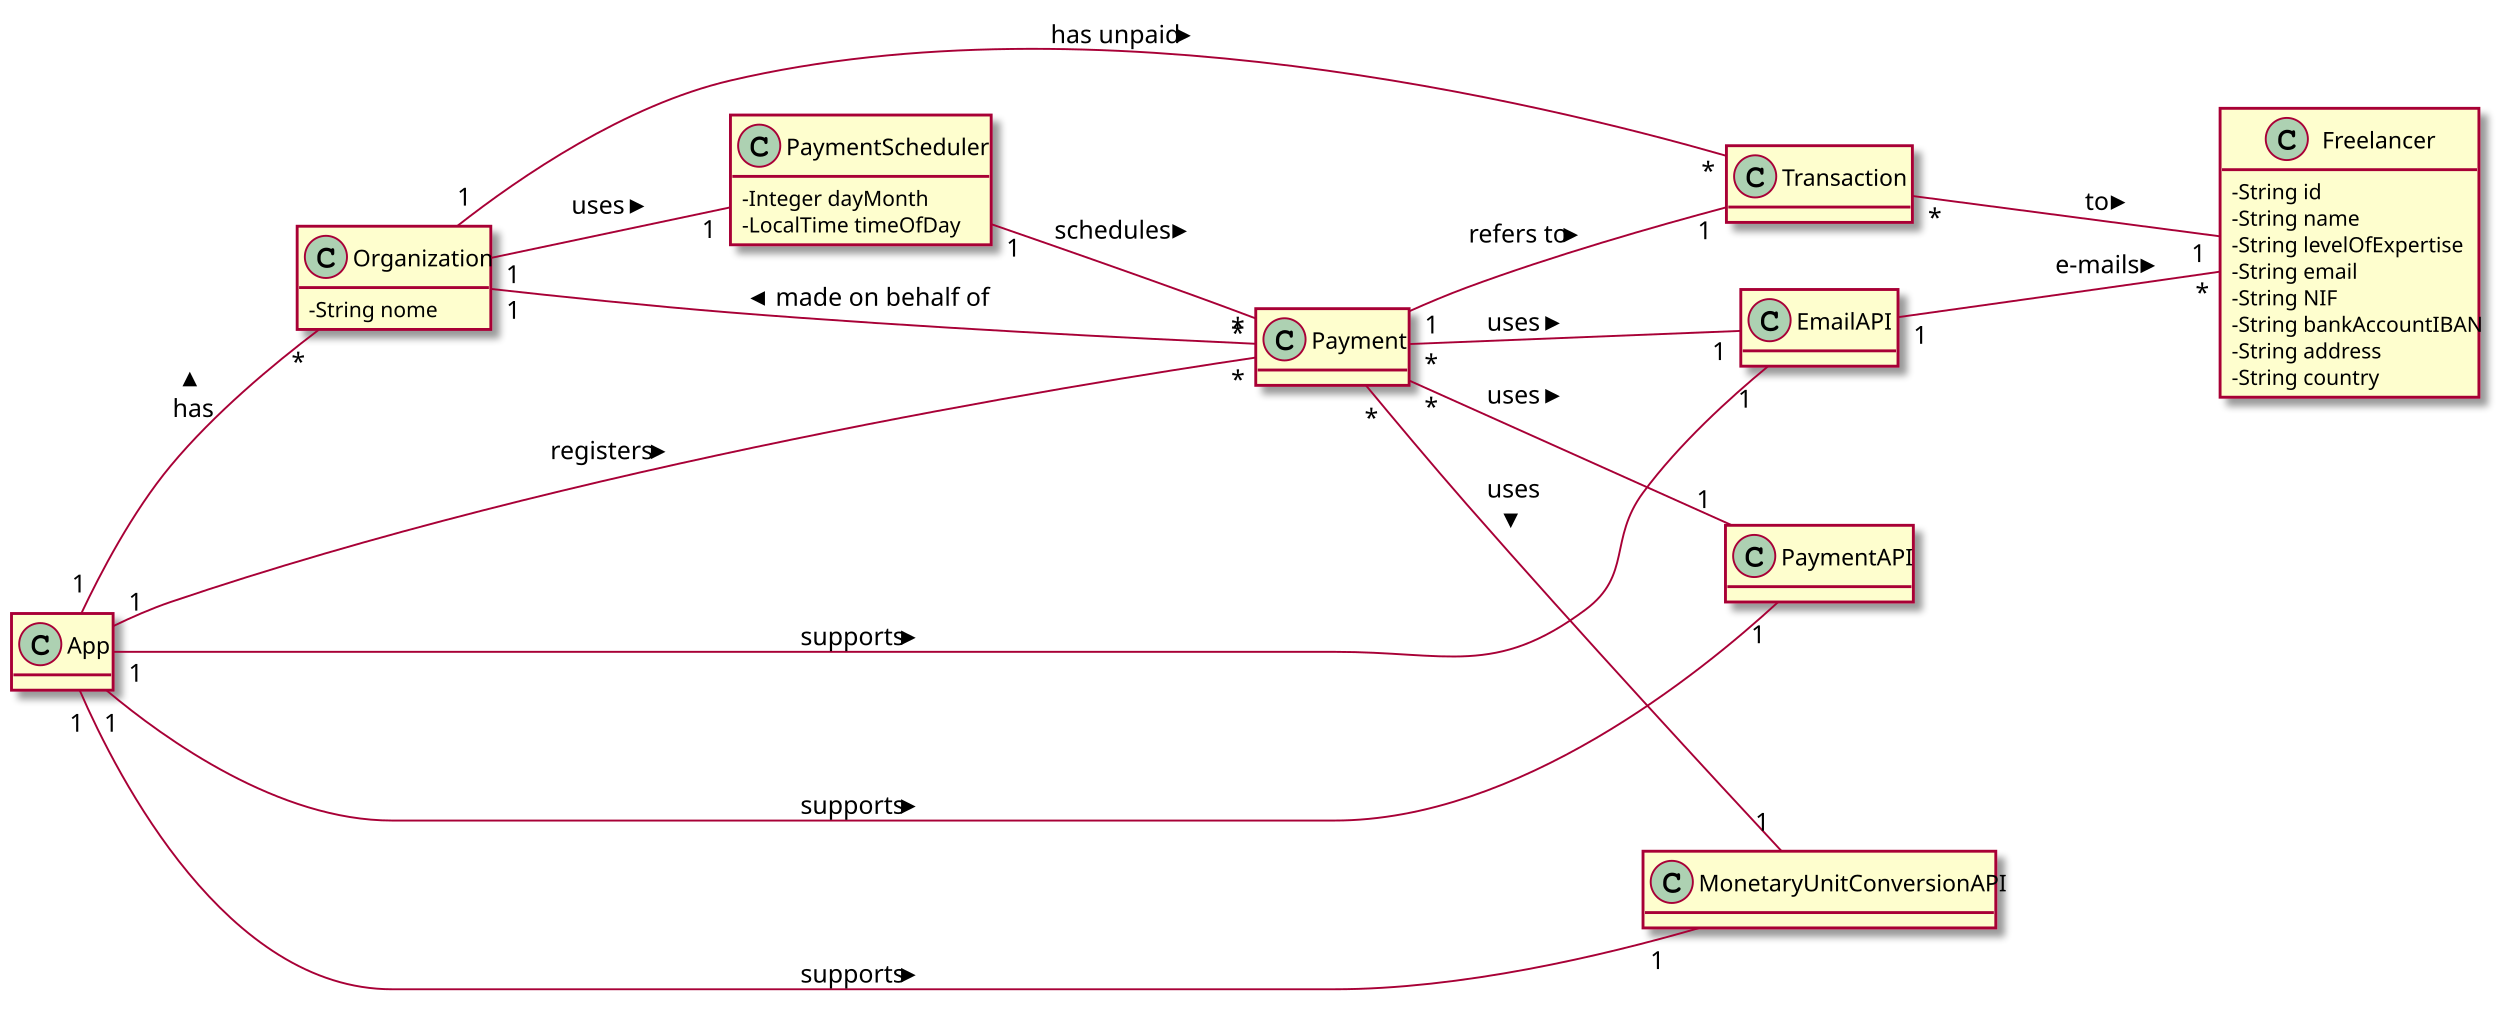
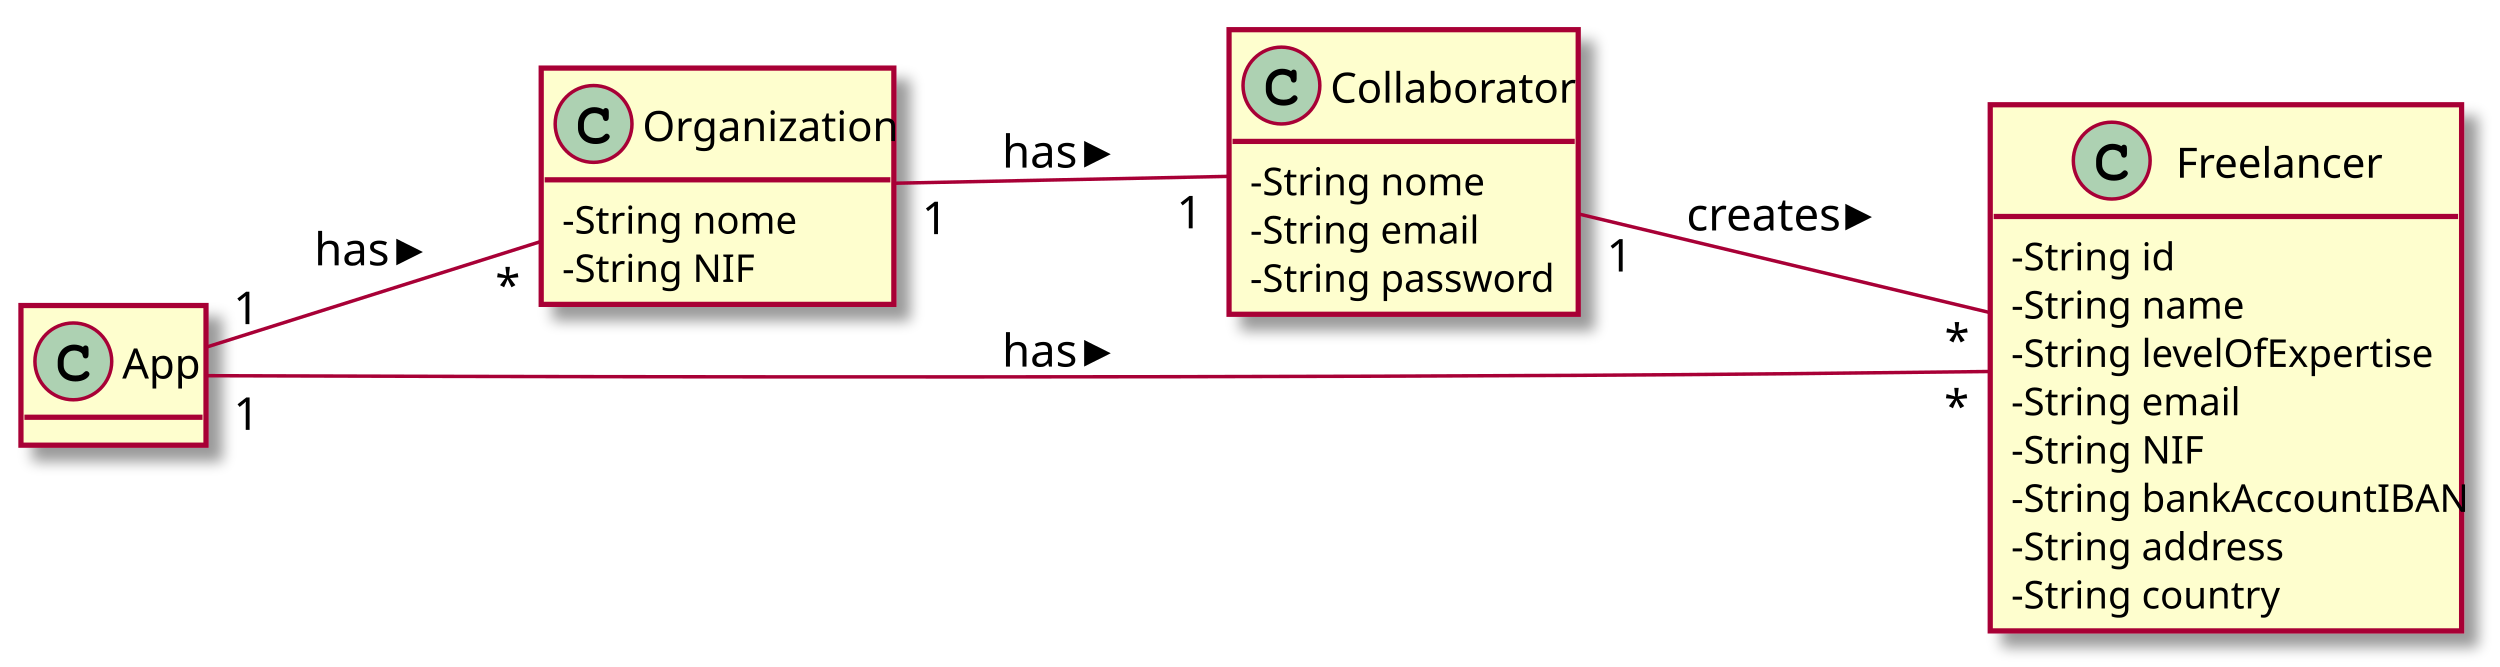
- <svg xmlns="http://www.w3.org/2000/svg" contentScriptType="application/ecmascript" contentStyleType="text/css" height="528px" preserveAspectRatio="none" style="width:1304px;height:528px;" version="1.1" viewBox="0 0 1304 528" width="1304px" zoomAndPan="magnify">
+ <svg xmlns="http://www.w3.org/2000/svg" contentScriptType="application/ecmascript" contentStyleType="text/css" height="191px" preserveAspectRatio="none" style="width:716px;height:191px;" version="1.1" viewBox="0 0 716 191" width="716px" zoomAndPan="magnify">
  <defs>
-     <filter height="300%" id="f1nmrr3blri1na" width="300%" x="-1" y="-1">
+     <filter height="300%" id="f1h93fv02q6ztb" width="300%" x="-1" y="-1">
      <feGaussianBlur result="blurOut" stdDeviation="2.0" />
      <feColorMatrix in="blurOut" result="blurOut2" type="matrix" values="0 0 0 0 0 0 0 0 0 0 0 0 0 0 0 0 0 0 .4 0" />
      <feOffset dx="4.0" dy="4.0" in="blurOut2" result="blurOut3" />
      <feBlend in="SourceGraphic" in2="blurOut3" mode="normal" />
    </filter>
  </defs>
  <g>
-     <rect fill="#FEFECE" filter="url(#f1nmrr3blri1na)" height="40" id="Transaction" style="stroke: #A80036; stroke-width: 1.5;" width="97" x="900.5" y="76" />
-     <ellipse cx="915.5" cy="92" fill="#ADD1B2" rx="11" ry="11" style="stroke: #A80036; stroke-width: 1.0;" />
-     <path d="M918.266,87.875 Q918.422,87.656 918.609,87.547 Q918.797,87.438 919.016,87.438 Q919.391,87.438 919.625,87.703 Q919.859,87.953 919.859,88.562 L919.859,90.016 Q919.859,90.625 919.625,90.891 Q919.391,91.156 919.016,91.156 Q918.672,91.156 918.469,90.953 Q918.266,90.766 918.156,90.25 Q918.109,89.891 917.922,89.703 Q917.594,89.328 916.984,89.109 Q916.375,88.891 915.75,88.891 Q914.984,88.891 914.344,89.219 Q913.719,89.547 913.219,90.297 Q912.734,91.047 912.734,92.078 L912.734,93.172 Q912.734,94.406 913.625,95.234 Q914.516,96.047 916.109,96.047 Q917.047,96.047 917.703,95.797 Q918.094,95.641 918.516,95.203 Q918.781,94.938 918.922,94.859 Q919.078,94.781 919.281,94.781 Q919.609,94.781 919.859,95.047 Q920.125,95.297 920.125,95.641 Q920.125,95.984 919.781,96.391 Q919.281,96.969 918.484,97.297 Q917.406,97.75 916.109,97.75 Q914.594,97.75 913.391,97.125 Q912.406,96.625 911.719,95.562 Q911.031,94.484 911.031,93.203 L911.031,92.047 Q911.031,90.719 911.641,89.578 Q912.266,88.422 913.359,87.812 Q914.453,87.188 915.688,87.188 Q916.422,87.188 917.062,87.359 Q917.719,87.516 918.266,87.875 Z " />
-     <text fill="#000000" font-family="sans-serif" font-size="12" lengthAdjust="spacingAndGlyphs" textLength="65" x="929.5" y="96.91">Transaction</text>
-     <line style="stroke: #A80036; stroke-width: 1.5;" x1="901.5" x2="996.5" y1="108" y2="108" />
-     <rect fill="#FEFECE" filter="url(#f1nmrr3blri1na)" height="67.672" id="PaymentScheduler" style="stroke: #A80036; stroke-width: 1.5;" width="136" x="381" y="60" />
-     <ellipse cx="396" cy="76" fill="#ADD1B2" rx="11" ry="11" style="stroke: #A80036; stroke-width: 1.0;" />
-     <path d="M398.766,71.875 Q398.922,71.656 399.109,71.547 Q399.297,71.438 399.516,71.438 Q399.891,71.438 400.125,71.703 Q400.359,71.953 400.359,72.562 L400.359,74.016 Q400.359,74.625 400.125,74.891 Q399.891,75.156 399.516,75.156 Q399.172,75.156 398.969,74.953 Q398.766,74.766 398.656,74.25 Q398.609,73.891 398.422,73.703 Q398.094,73.328 397.484,73.109 Q396.875,72.891 396.25,72.891 Q395.484,72.891 394.844,73.219 Q394.219,73.547 393.719,74.297 Q393.234,75.047 393.234,76.078 L393.234,77.172 Q393.234,78.406 394.125,79.234 Q395.016,80.047 396.609,80.047 Q397.547,80.047 398.203,79.797 Q398.594,79.641 399.016,79.203 Q399.281,78.938 399.422,78.859 Q399.578,78.781 399.781,78.781 Q400.109,78.781 400.359,79.047 Q400.625,79.297 400.625,79.641 Q400.625,79.984 400.281,80.391 Q399.781,80.969 398.984,81.297 Q397.906,81.75 396.609,81.75 Q395.094,81.75 393.891,81.125 Q392.906,80.625 392.219,79.562 Q391.531,78.484 391.531,77.203 L391.531,76.047 Q391.531,74.719 392.141,73.578 Q392.766,72.422 393.859,71.812 Q394.953,71.188 396.188,71.188 Q396.922,71.188 397.562,71.359 Q398.219,71.516 398.766,71.875 Z " />
-     <text fill="#000000" font-family="sans-serif" font-size="12" lengthAdjust="spacingAndGlyphs" textLength="104" x="410" y="80.91">PaymentScheduler</text>
-     <line style="stroke: #A80036; stroke-width: 1.5;" x1="382" x2="516" y1="92" y2="92" />
-     <text fill="#000000" font-family="sans-serif" font-size="11" lengthAdjust="spacingAndGlyphs" textLength="87" x="387" y="107.419">-Integer dayMonth</text>
-     <text fill="#000000" font-family="sans-serif" font-size="11" lengthAdjust="spacingAndGlyphs" textLength="105" x="387" y="121.255">-LocalTime timeOfDay</text>
-     <rect fill="#FEFECE" filter="url(#f1nmrr3blri1na)" height="53.836" id="Organization" style="stroke: #A80036; stroke-width: 1.5;" width="101" x="155" y="118" />
-     <ellipse cx="170" cy="134" fill="#ADD1B2" rx="11" ry="11" style="stroke: #A80036; stroke-width: 1.0;" />
-     <path d="M172.766,129.875 Q172.922,129.656 173.109,129.547 Q173.297,129.438 173.516,129.438 Q173.891,129.438 174.125,129.703 Q174.359,129.953 174.359,130.562 L174.359,132.016 Q174.359,132.625 174.125,132.891 Q173.891,133.156 173.516,133.156 Q173.172,133.156 172.969,132.953 Q172.766,132.766 172.656,132.25 Q172.609,131.891 172.422,131.703 Q172.094,131.328 171.484,131.109 Q170.875,130.891 170.25,130.891 Q169.484,130.891 168.844,131.219 Q168.219,131.547 167.719,132.297 Q167.234,133.047 167.234,134.078 L167.234,135.172 Q167.234,136.406 168.125,137.234 Q169.016,138.047 170.609,138.047 Q171.547,138.047 172.203,137.797 Q172.594,137.641 173.016,137.203 Q173.281,136.938 173.422,136.859 Q173.578,136.781 173.781,136.781 Q174.109,136.781 174.359,137.047 Q174.625,137.297 174.625,137.641 Q174.625,137.984 174.281,138.391 Q173.781,138.969 172.984,139.297 Q171.906,139.75 170.609,139.75 Q169.094,139.75 167.891,139.125 Q166.906,138.625 166.219,137.562 Q165.531,136.484 165.531,135.203 L165.531,134.047 Q165.531,132.719 166.141,131.578 Q166.766,130.422 167.859,129.812 Q168.953,129.188 170.188,129.188 Q170.922,129.188 171.562,129.359 Q172.219,129.516 172.766,129.875 Z " />
-     <text fill="#000000" font-family="sans-serif" font-size="12" lengthAdjust="spacingAndGlyphs" textLength="69" x="184" y="138.91">Organization</text>
-     <line style="stroke: #A80036; stroke-width: 1.5;" x1="156" x2="255" y1="150" y2="150" />
-     <text fill="#000000" font-family="sans-serif" font-size="11" lengthAdjust="spacingAndGlyphs" textLength="61" x="161" y="165.419">-String nome</text>
-     <rect fill="#FEFECE" filter="url(#f1nmrr3blri1na)" height="40" id="App" style="stroke: #A80036; stroke-width: 1.5;" width="53" x="6" y="320" />
-     <ellipse cx="21" cy="336" fill="#ADD1B2" rx="11" ry="11" style="stroke: #A80036; stroke-width: 1.0;" />
-     <path d="M23.766,331.875 Q23.922,331.656 24.109,331.547 Q24.297,331.438 24.516,331.438 Q24.891,331.438 25.125,331.703 Q25.359,331.953 25.359,332.562 L25.359,334.016 Q25.359,334.625 25.125,334.891 Q24.891,335.156 24.516,335.156 Q24.172,335.156 23.969,334.953 Q23.766,334.766 23.656,334.25 Q23.609,333.891 23.422,333.703 Q23.094,333.328 22.484,333.109 Q21.875,332.891 21.25,332.891 Q20.484,332.891 19.844,333.219 Q19.219,333.547 18.719,334.297 Q18.234,335.047 18.234,336.078 L18.234,337.172 Q18.234,338.406 19.125,339.234 Q20.016,340.047 21.609,340.047 Q22.547,340.047 23.203,339.797 Q23.594,339.641 24.016,339.203 Q24.281,338.938 24.422,338.859 Q24.578,338.781 24.781,338.781 Q25.109,338.781 25.359,339.047 Q25.625,339.297 25.625,339.641 Q25.625,339.984 25.281,340.391 Q24.781,340.969 23.984,341.297 Q22.906,341.75 21.609,341.75 Q20.094,341.75 18.891,341.125 Q17.906,340.625 17.219,339.562 Q16.531,338.484 16.531,337.203 L16.531,336.047 Q16.531,334.719 17.141,333.578 Q17.766,332.422 18.859,331.812 Q19.953,331.188 21.188,331.188 Q21.922,331.188 22.562,331.359 Q23.219,331.516 23.766,331.875 Z " />
-     <text fill="#000000" font-family="sans-serif" font-size="12" lengthAdjust="spacingAndGlyphs" textLength="21" x="35" y="340.91">App</text>
-     <line style="stroke: #A80036; stroke-width: 1.5;" x1="7" x2="58" y1="352" y2="352" />
-     <rect fill="#FEFECE" filter="url(#f1nmrr3blri1na)" height="150.688" id="Freelancer" style="stroke: #A80036; stroke-width: 1.5;" width="135" x="1158" y="56.5" />
-     <ellipse cx="1192.8" cy="72.5" fill="#ADD1B2" rx="11" ry="11" style="stroke: #A80036; stroke-width: 1.0;" />
-     <path d="M1195.566,68.375 Q1195.722,68.156 1195.909,68.047 Q1196.097,67.938 1196.316,67.938 Q1196.691,67.938 1196.925,68.203 Q1197.159,68.453 1197.159,69.062 L1197.159,70.516 Q1197.159,71.125 1196.925,71.391 Q1196.691,71.656 1196.316,71.656 Q1195.972,71.656 1195.769,71.453 Q1195.566,71.266 1195.456,70.75 Q1195.409,70.391 1195.222,70.203 Q1194.894,69.828 1194.284,69.609 Q1193.675,69.391 1193.05,69.391 Q1192.284,69.391 1191.644,69.719 Q1191.019,70.047 1190.519,70.797 Q1190.034,71.547 1190.034,72.578 L1190.034,73.672 Q1190.034,74.906 1190.925,75.734 Q1191.816,76.547 1193.409,76.547 Q1194.347,76.547 1195.003,76.297 Q1195.394,76.141 1195.816,75.703 Q1196.081,75.438 1196.222,75.359 Q1196.378,75.281 1196.581,75.281 Q1196.909,75.281 1197.159,75.547 Q1197.425,75.797 1197.425,76.141 Q1197.425,76.484 1197.081,76.891 Q1196.581,77.469 1195.784,77.797 Q1194.706,78.25 1193.409,78.25 Q1191.894,78.25 1190.691,77.625 Q1189.706,77.125 1189.019,76.062 Q1188.331,74.984 1188.331,73.703 L1188.331,72.547 Q1188.331,71.219 1188.941,70.078 Q1189.566,68.922 1190.659,68.312 Q1191.753,67.688 1192.987,67.688 Q1193.722,67.688 1194.362,67.859 Q1195.019,68.016 1195.566,68.375 Z " />
-     <text fill="#000000" font-family="sans-serif" font-size="12" lengthAdjust="spacingAndGlyphs" textLength="59" x="1211.2" y="77.41">Freelancer</text>
-     <line style="stroke: #A80036; stroke-width: 1.5;" x1="1159" x2="1292" y1="88.5" y2="88.5" />
-     <text fill="#000000" font-family="sans-serif" font-size="11" lengthAdjust="spacingAndGlyphs" textLength="43" x="1164" y="103.919">-String id</text>
-     <text fill="#000000" font-family="sans-serif" font-size="11" lengthAdjust="spacingAndGlyphs" textLength="61" x="1164" y="117.755">-String name</text>
-     <text fill="#000000" font-family="sans-serif" font-size="11" lengthAdjust="spacingAndGlyphs" textLength="114" x="1164" y="131.591">-String levelOfExpertise</text>
-     <text fill="#000000" font-family="sans-serif" font-size="11" lengthAdjust="spacingAndGlyphs" textLength="59" x="1164" y="145.427">-String email</text>
-     <text fill="#000000" font-family="sans-serif" font-size="11" lengthAdjust="spacingAndGlyphs" textLength="50" x="1164" y="159.263">-String NIF</text>
-     <text fill="#000000" font-family="sans-serif" font-size="11" lengthAdjust="spacingAndGlyphs" textLength="123" x="1164" y="173.099">-String bankAccountIBAN</text>
-     <text fill="#000000" font-family="sans-serif" font-size="11" lengthAdjust="spacingAndGlyphs" textLength="75" x="1164" y="186.935">-String address</text>
-     <text fill="#000000" font-family="sans-serif" font-size="11" lengthAdjust="spacingAndGlyphs" textLength="72" x="1164" y="200.77">-String country</text>
-     <rect fill="#FEFECE" filter="url(#f1nmrr3blri1na)" height="40" id="Payment" style="stroke: #A80036; stroke-width: 1.5;" width="80" x="655" y="161" />
-     <ellipse cx="670" cy="177" fill="#ADD1B2" rx="11" ry="11" style="stroke: #A80036; stroke-width: 1.0;" />
-     <path d="M672.766,172.875 Q672.922,172.656 673.109,172.547 Q673.297,172.438 673.516,172.438 Q673.891,172.438 674.125,172.703 Q674.359,172.953 674.359,173.562 L674.359,175.016 Q674.359,175.625 674.125,175.891 Q673.891,176.156 673.516,176.156 Q673.172,176.156 672.969,175.953 Q672.766,175.766 672.656,175.25 Q672.609,174.891 672.422,174.703 Q672.094,174.328 671.484,174.109 Q670.875,173.891 670.25,173.891 Q669.484,173.891 668.844,174.219 Q668.219,174.547 667.719,175.297 Q667.234,176.047 667.234,177.078 L667.234,178.172 Q667.234,179.406 668.125,180.234 Q669.016,181.047 670.609,181.047 Q671.547,181.047 672.203,180.797 Q672.594,180.641 673.016,180.203 Q673.281,179.938 673.422,179.859 Q673.578,179.781 673.781,179.781 Q674.109,179.781 674.359,180.047 Q674.625,180.297 674.625,180.641 Q674.625,180.984 674.281,181.391 Q673.781,181.969 672.984,182.297 Q671.906,182.75 670.609,182.75 Q669.094,182.75 667.891,182.125 Q666.906,181.625 666.219,180.562 Q665.531,179.484 665.531,178.203 L665.531,177.047 Q665.531,175.719 666.141,174.578 Q666.766,173.422 667.859,172.812 Q668.953,172.188 670.188,172.188 Q670.922,172.188 671.562,172.359 Q672.219,172.516 672.766,172.875 Z " />
-     <text fill="#000000" font-family="sans-serif" font-size="12" lengthAdjust="spacingAndGlyphs" textLength="48" x="684" y="181.91">Payment</text>
-     <line style="stroke: #A80036; stroke-width: 1.5;" x1="656" x2="734" y1="193" y2="193" />
-     <rect fill="#FEFECE" filter="url(#f1nmrr3blri1na)" height="40" id="EmailAPI" style="stroke: #A80036; stroke-width: 1.5;" width="82" x="908" y="151" />
-     <ellipse cx="923" cy="167" fill="#ADD1B2" rx="11" ry="11" style="stroke: #A80036; stroke-width: 1.0;" />
-     <path d="M925.766,162.875 Q925.922,162.656 926.109,162.547 Q926.297,162.438 926.516,162.438 Q926.891,162.438 927.125,162.703 Q927.359,162.953 927.359,163.562 L927.359,165.016 Q927.359,165.625 927.125,165.891 Q926.891,166.156 926.516,166.156 Q926.172,166.156 925.969,165.953 Q925.766,165.766 925.656,165.25 Q925.609,164.891 925.422,164.703 Q925.094,164.328 924.484,164.109 Q923.875,163.891 923.25,163.891 Q922.484,163.891 921.844,164.219 Q921.219,164.547 920.719,165.297 Q920.234,166.047 920.234,167.078 L920.234,168.172 Q920.234,169.406 921.125,170.234 Q922.016,171.047 923.609,171.047 Q924.547,171.047 925.203,170.797 Q925.594,170.641 926.016,170.203 Q926.281,169.938 926.422,169.859 Q926.578,169.781 926.781,169.781 Q927.109,169.781 927.359,170.047 Q927.625,170.297 927.625,170.641 Q927.625,170.984 927.281,171.391 Q926.781,171.969 925.984,172.297 Q924.906,172.75 923.609,172.75 Q922.094,172.75 920.891,172.125 Q919.906,171.625 919.219,170.562 Q918.531,169.484 918.531,168.203 L918.531,167.047 Q918.531,165.719 919.141,164.578 Q919.766,163.422 920.859,162.812 Q921.953,162.188 923.188,162.188 Q923.922,162.188 924.562,162.359 Q925.219,162.516 925.766,162.875 Z " />
-     <text fill="#000000" font-family="sans-serif" font-size="12" lengthAdjust="spacingAndGlyphs" textLength="50" x="937" y="171.91">EmailAPI</text>
-     <line style="stroke: #A80036; stroke-width: 1.5;" x1="909" x2="989" y1="183" y2="183" />
-     <rect fill="#FEFECE" filter="url(#f1nmrr3blri1na)" height="40" id="PaymentAPI" style="stroke: #A80036; stroke-width: 1.5;" width="98" x="900" y="274" />
-     <ellipse cx="915" cy="290" fill="#ADD1B2" rx="11" ry="11" style="stroke: #A80036; stroke-width: 1.0;" />
-     <path d="M917.766,285.875 Q917.922,285.656 918.109,285.547 Q918.297,285.438 918.516,285.438 Q918.891,285.438 919.125,285.703 Q919.359,285.953 919.359,286.562 L919.359,288.016 Q919.359,288.625 919.125,288.891 Q918.891,289.156 918.516,289.156 Q918.172,289.156 917.969,288.953 Q917.766,288.766 917.656,288.25 Q917.609,287.891 917.422,287.703 Q917.094,287.328 916.484,287.109 Q915.875,286.891 915.25,286.891 Q914.484,286.891 913.844,287.219 Q913.219,287.547 912.719,288.297 Q912.234,289.047 912.234,290.078 L912.234,291.172 Q912.234,292.406 913.125,293.234 Q914.016,294.047 915.609,294.047 Q916.547,294.047 917.203,293.797 Q917.594,293.641 918.016,293.203 Q918.281,292.938 918.422,292.859 Q918.578,292.781 918.781,292.781 Q919.109,292.781 919.359,293.047 Q919.625,293.297 919.625,293.641 Q919.625,293.984 919.281,294.391 Q918.781,294.969 917.984,295.297 Q916.906,295.75 915.609,295.75 Q914.094,295.75 912.891,295.125 Q911.906,294.625 911.219,293.562 Q910.531,292.484 910.531,291.203 L910.531,290.047 Q910.531,288.719 911.141,287.578 Q911.766,286.422 912.859,285.812 Q913.953,285.188 915.188,285.188 Q915.922,285.188 916.562,285.359 Q917.219,285.516 917.766,285.875 Z " />
-     <text fill="#000000" font-family="sans-serif" font-size="12" lengthAdjust="spacingAndGlyphs" textLength="66" x="929" y="294.91">PaymentAPI</text>
-     <line style="stroke: #A80036; stroke-width: 1.5;" x1="901" x2="997" y1="306" y2="306" />
-     <rect fill="#FEFECE" filter="url(#f1nmrr3blri1na)" height="40" id="MonetaryUnitConversionAPI" style="stroke: #A80036; stroke-width: 1.5;" width="184" x="857" y="444" />
-     <ellipse cx="872" cy="460" fill="#ADD1B2" rx="11" ry="11" style="stroke: #A80036; stroke-width: 1.0;" />
-     <path d="M874.766,455.875 Q874.922,455.656 875.109,455.547 Q875.297,455.438 875.516,455.438 Q875.891,455.438 876.125,455.703 Q876.359,455.953 876.359,456.562 L876.359,458.016 Q876.359,458.625 876.125,458.891 Q875.891,459.156 875.516,459.156 Q875.172,459.156 874.969,458.953 Q874.766,458.766 874.656,458.25 Q874.609,457.891 874.422,457.703 Q874.094,457.328 873.484,457.109 Q872.875,456.891 872.25,456.891 Q871.484,456.891 870.844,457.219 Q870.219,457.547 869.719,458.297 Q869.234,459.047 869.234,460.078 L869.234,461.172 Q869.234,462.406 870.125,463.234 Q871.016,464.047 872.609,464.047 Q873.547,464.047 874.203,463.797 Q874.594,463.641 875.016,463.203 Q875.281,462.938 875.422,462.859 Q875.578,462.781 875.781,462.781 Q876.109,462.781 876.359,463.047 Q876.625,463.297 876.625,463.641 Q876.625,463.984 876.281,464.391 Q875.781,464.969 874.984,465.297 Q873.906,465.75 872.609,465.75 Q871.094,465.75 869.891,465.125 Q868.906,464.625 868.219,463.562 Q867.531,462.484 867.531,461.203 L867.531,460.047 Q867.531,458.719 868.141,457.578 Q868.766,456.422 869.859,455.812 Q870.953,455.188 872.188,455.188 Q872.922,455.188 873.562,455.359 Q874.219,455.516 874.766,455.875 Z " />
-     <text fill="#000000" font-family="sans-serif" font-size="12" lengthAdjust="spacingAndGlyphs" textLength="152" x="886" y="464.91">MonetaryUnitConversionAPI</text>
-     <line style="stroke: #A80036; stroke-width: 1.5;" x1="858" x2="1040" y1="476" y2="476" />
-     <path d="M735.026,162.362 C744.715,158.043 755.148,153.648 765,150 C810.199,133.265 863.134,118.11 900.411,108.144 " fill="none" id="Payment-Transaction" style="stroke: #A80036; stroke-width: 1.0;" />
-     <text fill="#000000" font-family="sans-serif" font-size="13" lengthAdjust="spacingAndGlyphs" textLength="47" x="766" y="126.495">refers to</text>
-     <polygon fill="#000000" points="816,119.676,822,122.676,816,125.676,816,119.676" style="stroke: #000000; stroke-width: 1.0;" />
-     <text fill="#000000" font-family="sans-serif" font-size="13" lengthAdjust="spacingAndGlyphs" textLength="7" x="743.051" y="173.928">1</text>
-     <text fill="#000000" font-family="sans-serif" font-size="13" lengthAdjust="spacingAndGlyphs" textLength="7" x="885.435" y="124.751">1</text>
-     <path d="M735.099,179.448 C782.102,177.583 860.564,174.47 907.976,172.588 " fill="none" id="Payment-EmailAPI" style="stroke: #A80036; stroke-width: 1.0;" />
-     <text fill="#000000" font-family="sans-serif" font-size="13" lengthAdjust="spacingAndGlyphs" textLength="28" x="775.5" y="172.495">uses</text>
-     <polygon fill="#000000" points="806.5,165.676,812.5,168.676,806.5,171.676,806.5,165.676" style="stroke: #000000; stroke-width: 1.0;" />
-     <text fill="#000000" font-family="sans-serif" font-size="13" lengthAdjust="spacingAndGlyphs" textLength="5" x="742.953" y="194.164">*</text>
-     <text fill="#000000" font-family="sans-serif" font-size="13" lengthAdjust="spacingAndGlyphs" textLength="7" x="893.045" y="187.822">1</text>
-     <path d="M735.099,198.532 C780.582,218.927 855.52,252.531 903.279,273.947 " fill="none" id="Payment-PaymentAPI" style="stroke: #A80036; stroke-width: 1.0;" />
-     <text fill="#000000" font-family="sans-serif" font-size="13" lengthAdjust="spacingAndGlyphs" textLength="28" x="775.5" y="210.495">uses</text>
-     <polygon fill="#000000" points="806.5,203.676,812.5,206.676,806.5,209.676,806.5,203.676" style="stroke: #000000; stroke-width: 1.0;" />
-     <text fill="#000000" font-family="sans-serif" font-size="13" lengthAdjust="spacingAndGlyphs" textLength="5" x="742.953" y="216.767">*</text>
-     <text fill="#000000" font-family="sans-serif" font-size="13" lengthAdjust="spacingAndGlyphs" textLength="7" x="884.897" y="264.995">1</text>
-     <path d="M712.516,201.068 C726.362,217.785 746.74,242.141 765,263 C823.904,330.29 895.877,408.097 929.294,443.979 " fill="none" id="Payment-MonetaryUnitConversionAPI" style="stroke: #A80036; stroke-width: 1.0;" />
-     <text fill="#000000" font-family="sans-serif" font-size="13" lengthAdjust="spacingAndGlyphs" textLength="28" x="775.5" y="259.495">uses</text>
-     <polygon fill="#000000" points="785,268.352,788,274.352,791,268.352,785,268.352" style="stroke: #000000; stroke-width: 1.0;" />
-     <text fill="#000000" font-family="sans-serif" font-size="13" lengthAdjust="spacingAndGlyphs" textLength="5" x="711.739" y="222.507">*</text>
-     <text fill="#000000" font-family="sans-serif" font-size="13" lengthAdjust="spacingAndGlyphs" textLength="7" x="915.477" y="433.295">1</text>
-     <path d="M654.924,179.323 C595.647,176.65 479.474,170.906 381,163 C338.802,159.612 290.983,154.596 256.088,150.72 " fill="none" id="Payment-Organization" style="stroke: #A80036; stroke-width: 1.0;" />
-     <polygon fill="#000000" points="398.5,152.676,392.5,155.676,398.5,158.676,398.5,152.676" style="stroke: #000000; stroke-width: 1.0;" />
-     <text fill="#000000" font-family="sans-serif" font-size="13" lengthAdjust="spacingAndGlyphs" textLength="102" x="404.5" y="159.495">made on behalf of</text>
-     <text fill="#000000" font-family="sans-serif" font-size="13" lengthAdjust="spacingAndGlyphs" textLength="5" x="642.074" y="175.066">*</text>
-     <text fill="#000000" font-family="sans-serif" font-size="13" lengthAdjust="spacingAndGlyphs" textLength="7" x="264.032" y="166.268">1</text>
-     <path d="M997.501,102.23 C1041.77,108.035 1108.22,116.751 1157.81,123.253 " fill="none" id="Transaction-Freelancer" style="stroke: #A80036; stroke-width: 1.0;" />
-     <text fill="#000000" font-family="sans-serif" font-size="13" lengthAdjust="spacingAndGlyphs" textLength="11" x="1087.5" y="109.495">to</text>
-     <polygon fill="#000000" points="1101.5,102.676,1107.5,105.676,1101.5,108.676,1101.5,102.676" style="stroke: #000000; stroke-width: 1.0;" />
-     <text fill="#000000" font-family="sans-serif" font-size="13" lengthAdjust="spacingAndGlyphs" textLength="5" x="1005.629" y="118.021">*</text>
-     <text fill="#000000" font-family="sans-serif" font-size="13" lengthAdjust="spacingAndGlyphs" textLength="7" x="1143.024" y="136.703">1</text>
-     <path d="M517.034,116.928 C549.677,128.204 589.459,142.112 625,155 C634.628,158.491 644.976,162.34 654.655,165.981 " fill="none" id="PaymentScheduler-Payment" style="stroke: #A80036; stroke-width: 1.0;" />
-     <text fill="#000000" font-family="sans-serif" font-size="13" lengthAdjust="spacingAndGlyphs" textLength="59" x="550" y="124.495">schedules</text>
-     <polygon fill="#000000" points="612,117.676,618,120.676,612,123.676,612,117.676" style="stroke: #000000; stroke-width: 1.0;" />
-     <text fill="#000000" font-family="sans-serif" font-size="13" lengthAdjust="spacingAndGlyphs" textLength="7" x="524.858" y="133.843">1</text>
-     <text fill="#000000" font-family="sans-serif" font-size="13" lengthAdjust="spacingAndGlyphs" textLength="5" x="642.023" y="178.257">*</text>
-     <path d="M256.246,134.495 C292.284,126.884 341.41,116.51 380.915,108.167 " fill="none" id="Organization-PaymentScheduler" style="stroke: #A80036; stroke-width: 1.0;" />
-     <text fill="#000000" font-family="sans-serif" font-size="13" lengthAdjust="spacingAndGlyphs" textLength="28" x="298" y="111.495">uses</text>
-     <polygon fill="#000000" points="329,104.676,335,107.676,329,110.676,329,104.676" style="stroke: #000000; stroke-width: 1.0;" />
-     <text fill="#000000" font-family="sans-serif" font-size="13" lengthAdjust="spacingAndGlyphs" textLength="7" x="263.874" y="147.674">1</text>
-     <text fill="#000000" font-family="sans-serif" font-size="13" lengthAdjust="spacingAndGlyphs" textLength="7" x="366.085" y="124.124">1</text>
-     <path d="M238.591,117.817 C271.73,91.847 326.192,54.816 381,42 C569.719,-2.13 801.827,52.968 900.261,81.219 " fill="none" id="Organization-Transaction" style="stroke: #A80036; stroke-width: 1.0;" />
-     <text fill="#000000" font-family="sans-serif" font-size="13" lengthAdjust="spacingAndGlyphs" textLength="63" x="548" y="22.495">has unpaid</text>
-     <polygon fill="#000000" points="614,15.676,620,18.676,614,21.676,614,15.676" style="stroke: #000000; stroke-width: 1.0;" />
-     <text fill="#000000" font-family="sans-serif" font-size="13" lengthAdjust="spacingAndGlyphs" textLength="7" x="238.434" y="107.236">1</text>
-     <text fill="#000000" font-family="sans-serif" font-size="13" lengthAdjust="spacingAndGlyphs" textLength="5" x="887.415" y="93.703">*</text>
-     <path d="M41.629,360.189 C61.727,406.419 118.443,516 204.5,516 C204.5,516 204.5,516 696,516 C762.002,516 835.76,498.679 886.335,484.03 " fill="none" id="App-MonetaryUnitConversionAPI" style="stroke: #A80036; stroke-width: 1.0;" />
-     <text fill="#000000" font-family="sans-serif" font-size="13" lengthAdjust="spacingAndGlyphs" textLength="50" x="417.5" y="512.495">supports</text>
-     <polygon fill="#000000" points="470.5,505.676,476.5,508.676,470.5,511.676,470.5,505.676" style="stroke: #000000; stroke-width: 1.0;" />
-     <text fill="#000000" font-family="sans-serif" font-size="13" lengthAdjust="spacingAndGlyphs" textLength="7" x="36.212" y="381.662">1</text>
-     <text fill="#000000" font-family="sans-serif" font-size="13" lengthAdjust="spacingAndGlyphs" textLength="7" x="860.726" y="505.458">1</text>
-     <path d="M42.508,319.765 C52.23,299.195 69.034,267.023 89,243 C111.524,215.9 142.114,190.319 166.154,172.093 " fill="none" id="App-Organization" style="stroke: #A80036; stroke-width: 1.0;" />
-     <polygon fill="#000000" points="96,201,99,195,102,201,96,201" style="stroke: #000000; stroke-width: 1.0;" />
-     <text fill="#000000" font-family="sans-serif" font-size="13" lengthAdjust="spacingAndGlyphs" textLength="21" x="90" y="217.495">has</text>
-     <text fill="#000000" font-family="sans-serif" font-size="13" lengthAdjust="spacingAndGlyphs" textLength="7" x="37.419" y="309.018">1</text>
-     <text fill="#000000" font-family="sans-serif" font-size="13" lengthAdjust="spacingAndGlyphs" textLength="5" x="152" y="193.321">*</text>
-     <path d="M59.283,340 C92.757,340 152.992,340 204.5,340 C204.5,340 204.5,340 696,340 C755.038,340 779.648,353.26 827,318 C851.232,299.956 839.07,281.317 857,257 C875.706,231.631 902.415,207.41 922.061,191.176 " fill="none" id="App-EmailAPI" style="stroke: #A80036; stroke-width: 1.0;" />
-     <text fill="#000000" font-family="sans-serif" font-size="13" lengthAdjust="spacingAndGlyphs" textLength="50" x="417.5" y="336.495">supports</text>
-     <polygon fill="#000000" points="470.5,329.676,476.5,332.676,470.5,335.676,470.5,329.676" style="stroke: #000000; stroke-width: 1.0;" />
-     <text fill="#000000" font-family="sans-serif" font-size="13" lengthAdjust="spacingAndGlyphs" textLength="7" x="67.043" y="355.59">1</text>
-     <text fill="#000000" font-family="sans-serif" font-size="13" lengthAdjust="spacingAndGlyphs" textLength="7" x="906.5" y="212.645">1</text>
-     <path d="M55.681,360.189 C86.615,386.17 145.57,428 204.5,428 C204.5,428 204.5,428 696,428 C791.881,428 886.79,351.443 927.418,314.061 " fill="none" id="App-PaymentAPI" style="stroke: #A80036; stroke-width: 1.0;" />
-     <text fill="#000000" font-family="sans-serif" font-size="13" lengthAdjust="spacingAndGlyphs" textLength="50" x="417.5" y="424.495">supports</text>
-     <polygon fill="#000000" points="470.5,417.676,476.5,420.676,470.5,423.676,470.5,417.676" style="stroke: #000000; stroke-width: 1.0;" />
-     <text fill="#000000" font-family="sans-serif" font-size="13" lengthAdjust="spacingAndGlyphs" textLength="7" x="54.217" y="381.662">1</text>
-     <text fill="#000000" font-family="sans-serif" font-size="13" lengthAdjust="spacingAndGlyphs" textLength="7" x="913.364" y="335.498">1</text>
-     <path d="M59.264,326.478 C68.465,322.041 79.025,317.386 89,314 C296.744,243.48 557.577,200.895 654.969,186.504 " fill="none" id="App-Payment" style="stroke: #A80036; stroke-width: 1.0;" />
-     <text fill="#000000" font-family="sans-serif" font-size="13" lengthAdjust="spacingAndGlyphs" textLength="50" x="287" y="239.495">registers</text>
-     <polygon fill="#000000" points="340,232.676,346,235.676,340,238.676,340,232.676" style="stroke: #000000; stroke-width: 1.0;" />
-     <text fill="#000000" font-family="sans-serif" font-size="13" lengthAdjust="spacingAndGlyphs" textLength="7" x="67.019" y="318.503">1</text>
-     <text fill="#000000" font-family="sans-serif" font-size="13" lengthAdjust="spacingAndGlyphs" textLength="5" x="642.127" y="202.521">*</text>
-     <path d="M990.303,165.393 C1026.39,160.36 1080.73,152.748 1128,146 C1137.64,144.624 1147.81,143.16 1157.8,141.717 " fill="none" id="EmailAPI-Freelancer" style="stroke: #A80036; stroke-width: 1.0;" />
-     <text fill="#000000" font-family="sans-serif" font-size="13" lengthAdjust="spacingAndGlyphs" textLength="42" x="1072" y="142.495">e-mails</text>
-     <polygon fill="#000000" points="1117,135.676,1123,138.676,1117,141.676,1117,135.676" style="stroke: #000000; stroke-width: 1.0;" />
-     <text fill="#000000" font-family="sans-serif" font-size="13" lengthAdjust="spacingAndGlyphs" textLength="7" x="998.004" y="179.33">1</text>
-     <text fill="#000000" font-family="sans-serif" font-size="13" lengthAdjust="spacingAndGlyphs" textLength="5" x="1145.122" y="157.186">*</text>
+     <rect fill="#FEFECE" filter="url(#f1h93fv02q6ztb)" height="40" id="App" style="stroke: #A80036; stroke-width: 1.5;" width="53" x="6" y="87.5" />
+     <ellipse cx="21" cy="103.5" fill="#ADD1B2" rx="11" ry="11" style="stroke: #A80036; stroke-width: 1.0;" />
+     <path d="M23.766,99.375 Q23.922,99.156 24.109,99.047 Q24.297,98.938 24.516,98.938 Q24.891,98.938 25.125,99.203 Q25.359,99.453 25.359,100.062 L25.359,101.516 Q25.359,102.125 25.125,102.391 Q24.891,102.656 24.516,102.656 Q24.172,102.656 23.969,102.453 Q23.766,102.266 23.656,101.75 Q23.609,101.391 23.422,101.203 Q23.094,100.828 22.484,100.609 Q21.875,100.391 21.25,100.391 Q20.484,100.391 19.844,100.719 Q19.219,101.047 18.719,101.797 Q18.234,102.547 18.234,103.578 L18.234,104.672 Q18.234,105.906 19.125,106.734 Q20.016,107.547 21.609,107.547 Q22.547,107.547 23.203,107.297 Q23.594,107.141 24.016,106.703 Q24.281,106.438 24.422,106.359 Q24.578,106.281 24.781,106.281 Q25.109,106.281 25.359,106.547 Q25.625,106.797 25.625,107.141 Q25.625,107.484 25.281,107.891 Q24.781,108.469 23.984,108.797 Q22.906,109.25 21.609,109.25 Q20.094,109.25 18.891,108.625 Q17.906,108.125 17.219,107.062 Q16.531,105.984 16.531,104.703 L16.531,103.547 Q16.531,102.219 17.141,101.078 Q17.766,99.922 18.859,99.312 Q19.953,98.688 21.188,98.688 Q21.922,98.688 22.562,98.859 Q23.219,99.016 23.766,99.375 Z " />
+     <text fill="#000000" font-family="sans-serif" font-size="12" lengthAdjust="spacingAndGlyphs" textLength="21" x="35" y="108.41">App</text>
+     <line style="stroke: #A80036; stroke-width: 1.5;" x1="7" x2="58" y1="119.5" y2="119.5" />
+     <rect fill="#FEFECE" filter="url(#f1h93fv02q6ztb)" height="67.672" id="Organization" style="stroke: #A80036; stroke-width: 1.5;" width="101" x="155" y="19.5" />
+     <ellipse cx="170" cy="35.5" fill="#ADD1B2" rx="11" ry="11" style="stroke: #A80036; stroke-width: 1.0;" />
+     <path d="M172.766,31.375 Q172.922,31.156 173.109,31.047 Q173.297,30.938 173.516,30.938 Q173.891,30.938 174.125,31.203 Q174.359,31.453 174.359,32.062 L174.359,33.516 Q174.359,34.125 174.125,34.391 Q173.891,34.656 173.516,34.656 Q173.172,34.656 172.969,34.453 Q172.766,34.266 172.656,33.75 Q172.609,33.391 172.422,33.203 Q172.094,32.828 171.484,32.609 Q170.875,32.391 170.25,32.391 Q169.484,32.391 168.844,32.719 Q168.219,33.047 167.719,33.797 Q167.234,34.547 167.234,35.578 L167.234,36.672 Q167.234,37.906 168.125,38.734 Q169.016,39.547 170.609,39.547 Q171.547,39.547 172.203,39.297 Q172.594,39.141 173.016,38.703 Q173.281,38.438 173.422,38.359 Q173.578,38.281 173.781,38.281 Q174.109,38.281 174.359,38.547 Q174.625,38.797 174.625,39.141 Q174.625,39.484 174.281,39.891 Q173.781,40.469 172.984,40.797 Q171.906,41.25 170.609,41.25 Q169.094,41.25 167.891,40.625 Q166.906,40.125 166.219,39.062 Q165.531,37.984 165.531,36.703 L165.531,35.547 Q165.531,34.219 166.141,33.078 Q166.766,31.922 167.859,31.312 Q168.953,30.688 170.188,30.688 Q170.922,30.688 171.562,30.859 Q172.219,31.016 172.766,31.375 Z " />
+     <text fill="#000000" font-family="sans-serif" font-size="12" lengthAdjust="spacingAndGlyphs" textLength="69" x="184" y="40.41">Organization</text>
+     <line style="stroke: #A80036; stroke-width: 1.5;" x1="156" x2="255" y1="51.5" y2="51.5" />
+     <text fill="#000000" font-family="sans-serif" font-size="11" lengthAdjust="spacingAndGlyphs" textLength="61" x="161" y="66.919">-String nome</text>
+     <text fill="#000000" font-family="sans-serif" font-size="11" lengthAdjust="spacingAndGlyphs" textLength="50" x="161" y="80.755">-String NIF</text>
+     <rect fill="#FEFECE" filter="url(#f1h93fv02q6ztb)" height="81.508" id="Collaborator" style="stroke: #A80036; stroke-width: 1.5;" width="100" x="352" y="8.5" />
+     <ellipse cx="367" cy="24.5" fill="#ADD1B2" rx="11" ry="11" style="stroke: #A80036; stroke-width: 1.0;" />
+     <path d="M369.766,20.375 Q369.922,20.156 370.109,20.047 Q370.297,19.938 370.516,19.938 Q370.891,19.938 371.125,20.203 Q371.359,20.453 371.359,21.062 L371.359,22.516 Q371.359,23.125 371.125,23.391 Q370.891,23.656 370.516,23.656 Q370.172,23.656 369.969,23.453 Q369.766,23.266 369.656,22.75 Q369.609,22.391 369.422,22.203 Q369.094,21.828 368.484,21.609 Q367.875,21.391 367.25,21.391 Q366.484,21.391 365.844,21.719 Q365.219,22.047 364.719,22.797 Q364.234,23.547 364.234,24.578 L364.234,25.672 Q364.234,26.906 365.125,27.734 Q366.016,28.547 367.609,28.547 Q368.547,28.547 369.203,28.297 Q369.594,28.141 370.016,27.703 Q370.281,27.438 370.422,27.359 Q370.578,27.281 370.781,27.281 Q371.109,27.281 371.359,27.547 Q371.625,27.797 371.625,28.141 Q371.625,28.484 371.281,28.891 Q370.781,29.469 369.984,29.797 Q368.906,30.25 367.609,30.25 Q366.094,30.25 364.891,29.625 Q363.906,29.125 363.219,28.062 Q362.531,26.984 362.531,25.703 L362.531,24.547 Q362.531,23.219 363.141,22.078 Q363.766,20.922 364.859,20.312 Q365.953,19.688 367.188,19.688 Q367.922,19.688 368.562,19.859 Q369.219,20.016 369.766,20.375 Z " />
+     <text fill="#000000" font-family="sans-serif" font-size="12" lengthAdjust="spacingAndGlyphs" textLength="68" x="381" y="29.41">Collaborator</text>
+     <line style="stroke: #A80036; stroke-width: 1.5;" x1="353" x2="451" y1="40.5" y2="40.5" />
+     <text fill="#000000" font-family="sans-serif" font-size="11" lengthAdjust="spacingAndGlyphs" textLength="61" x="358" y="55.919">-String nome</text>
+     <text fill="#000000" font-family="sans-serif" font-size="11" lengthAdjust="spacingAndGlyphs" textLength="59" x="358" y="69.755">-String email</text>
+     <text fill="#000000" font-family="sans-serif" font-size="11" lengthAdjust="spacingAndGlyphs" textLength="85" x="358" y="83.591">-String password</text>
+     <rect fill="#FEFECE" filter="url(#f1h93fv02q6ztb)" height="150.688" id="Freelancer" style="stroke: #A80036; stroke-width: 1.5;" width="135" x="570" y="30" />
+     <ellipse cx="604.8" cy="46" fill="#ADD1B2" rx="11" ry="11" style="stroke: #A80036; stroke-width: 1.0;" />
+     <path d="M607.566,41.875 Q607.722,41.656 607.909,41.547 Q608.097,41.438 608.316,41.438 Q608.691,41.438 608.925,41.703 Q609.159,41.953 609.159,42.562 L609.159,44.016 Q609.159,44.625 608.925,44.891 Q608.691,45.156 608.316,45.156 Q607.972,45.156 607.769,44.953 Q607.566,44.766 607.456,44.25 Q607.409,43.891 607.222,43.703 Q606.894,43.328 606.284,43.109 Q605.675,42.891 605.05,42.891 Q604.284,42.891 603.644,43.219 Q603.019,43.547 602.519,44.297 Q602.034,45.047 602.034,46.078 L602.034,47.172 Q602.034,48.406 602.925,49.234 Q603.816,50.047 605.409,50.047 Q606.347,50.047 607.003,49.797 Q607.394,49.641 607.816,49.203 Q608.081,48.938 608.222,48.859 Q608.378,48.781 608.581,48.781 Q608.909,48.781 609.159,49.047 Q609.425,49.297 609.425,49.641 Q609.425,49.984 609.081,50.391 Q608.581,50.969 607.784,51.297 Q606.706,51.75 605.409,51.75 Q603.894,51.75 602.691,51.125 Q601.706,50.625 601.019,49.562 Q600.331,48.484 600.331,47.203 L600.331,46.047 Q600.331,44.719 600.941,43.578 Q601.566,42.422 602.659,41.812 Q603.753,41.188 604.987,41.188 Q605.722,41.188 606.362,41.359 Q607.019,41.516 607.566,41.875 Z " />
+     <text fill="#000000" font-family="sans-serif" font-size="12" lengthAdjust="spacingAndGlyphs" textLength="59" x="623.2" y="50.91">Freelancer</text>
+     <line style="stroke: #A80036; stroke-width: 1.5;" x1="571" x2="704" y1="62" y2="62" />
+     <text fill="#000000" font-family="sans-serif" font-size="11" lengthAdjust="spacingAndGlyphs" textLength="43" x="576" y="77.419">-String id</text>
+     <text fill="#000000" font-family="sans-serif" font-size="11" lengthAdjust="spacingAndGlyphs" textLength="61" x="576" y="91.255">-String name</text>
+     <text fill="#000000" font-family="sans-serif" font-size="11" lengthAdjust="spacingAndGlyphs" textLength="114" x="576" y="105.091">-String levelOfExpertise</text>
+     <text fill="#000000" font-family="sans-serif" font-size="11" lengthAdjust="spacingAndGlyphs" textLength="59" x="576" y="118.927">-String email</text>
+     <text fill="#000000" font-family="sans-serif" font-size="11" lengthAdjust="spacingAndGlyphs" textLength="50" x="576" y="132.763">-String NIF</text>
+     <text fill="#000000" font-family="sans-serif" font-size="11" lengthAdjust="spacingAndGlyphs" textLength="123" x="576" y="146.599">-String bankAccountIBAN</text>
+     <text fill="#000000" font-family="sans-serif" font-size="11" lengthAdjust="spacingAndGlyphs" textLength="75" x="576" y="160.435">-String address</text>
+     <text fill="#000000" font-family="sans-serif" font-size="11" lengthAdjust="spacingAndGlyphs" textLength="72" x="576" y="174.27">-String country</text>
+     <path d="M452.234,61.308 C486.353,69.491 532.194,80.484 569.617,89.46 " fill="none" id="Collaborator-Freelancer" style="stroke: #A80036; stroke-width: 1.0;" />
+     <text fill="#000000" font-family="sans-serif" font-size="13" lengthAdjust="spacingAndGlyphs" textLength="43" x="483" y="65.995">creates</text>
+     <polygon fill="#000000" points="529,59.176,535,62.176,529,65.176,529,59.176" style="stroke: #000000; stroke-width: 1.0;" />
+     <text fill="#000000" font-family="sans-serif" font-size="13" lengthAdjust="spacingAndGlyphs" textLength="7" x="460.126" y="77.774">1</text>
+     <text fill="#000000" font-family="sans-serif" font-size="13" lengthAdjust="spacingAndGlyphs" textLength="5" x="556.919" y="102.112">*</text>
+     <path d="M256.084,52.48 C285.459,51.876 322.544,51.113 351.844,50.511 " fill="none" id="Organization-Collaborator" style="stroke: #A80036; stroke-width: 1.0;" />
+     <text fill="#000000" font-family="sans-serif" font-size="13" lengthAdjust="spacingAndGlyphs" textLength="21" x="287" y="47.995">has</text>
+     <polygon fill="#000000" points="311,41.176,317,44.176,311,47.176,311,41.176" style="stroke: #000000; stroke-width: 1.0;" />
+     <text fill="#000000" font-family="sans-serif" font-size="13" lengthAdjust="spacingAndGlyphs" textLength="7" x="264.028" y="67.05">1</text>
+     <text fill="#000000" font-family="sans-serif" font-size="13" lengthAdjust="spacingAndGlyphs" textLength="7" x="336.963" y="65.392">1</text>
+     <path d="M59.1,99.416 C84.35,91.442 123.605,79.046 154.965,69.143 " fill="none" id="App-Organization" style="stroke: #A80036; stroke-width: 1.0;" />
+     <text fill="#000000" font-family="sans-serif" font-size="13" lengthAdjust="spacingAndGlyphs" textLength="21" x="90" y="75.995">has</text>
+     <polygon fill="#000000" points="114,69.176,120,72.176,114,75.176,114,69.176" style="stroke: #000000; stroke-width: 1.0;" />
+     <text fill="#000000" font-family="sans-serif" font-size="13" lengthAdjust="spacingAndGlyphs" textLength="7" x="66.814" y="92.834">1</text>
+     <text fill="#000000" font-family="sans-serif" font-size="13" lengthAdjust="spacingAndGlyphs" textLength="5" x="141.844" y="86.311">*</text>
+     <path d="M59.457,107.598 C125.164,107.824 303.42,108.305 452,107.5 C491.08,107.288 534.814,106.824 569.891,106.396 " fill="none" id="App-Freelancer" style="stroke: #A80036; stroke-width: 1.0;" />
+     <text fill="#000000" font-family="sans-serif" font-size="13" lengthAdjust="spacingAndGlyphs" textLength="21" x="287" y="104.995">has</text>
+     <polygon fill="#000000" points="311,98.176,317,101.176,311,104.176,311,98.176" style="stroke: #000000; stroke-width: 1.0;" />
+     <text fill="#000000" font-family="sans-serif" font-size="13" lengthAdjust="spacingAndGlyphs" textLength="7" x="66.88" y="123.11">1</text>
+     <text fill="#000000" font-family="sans-serif" font-size="13" lengthAdjust="spacingAndGlyphs" textLength="5" x="556.785" y="120.958">*</text>
  </g>
</svg>
